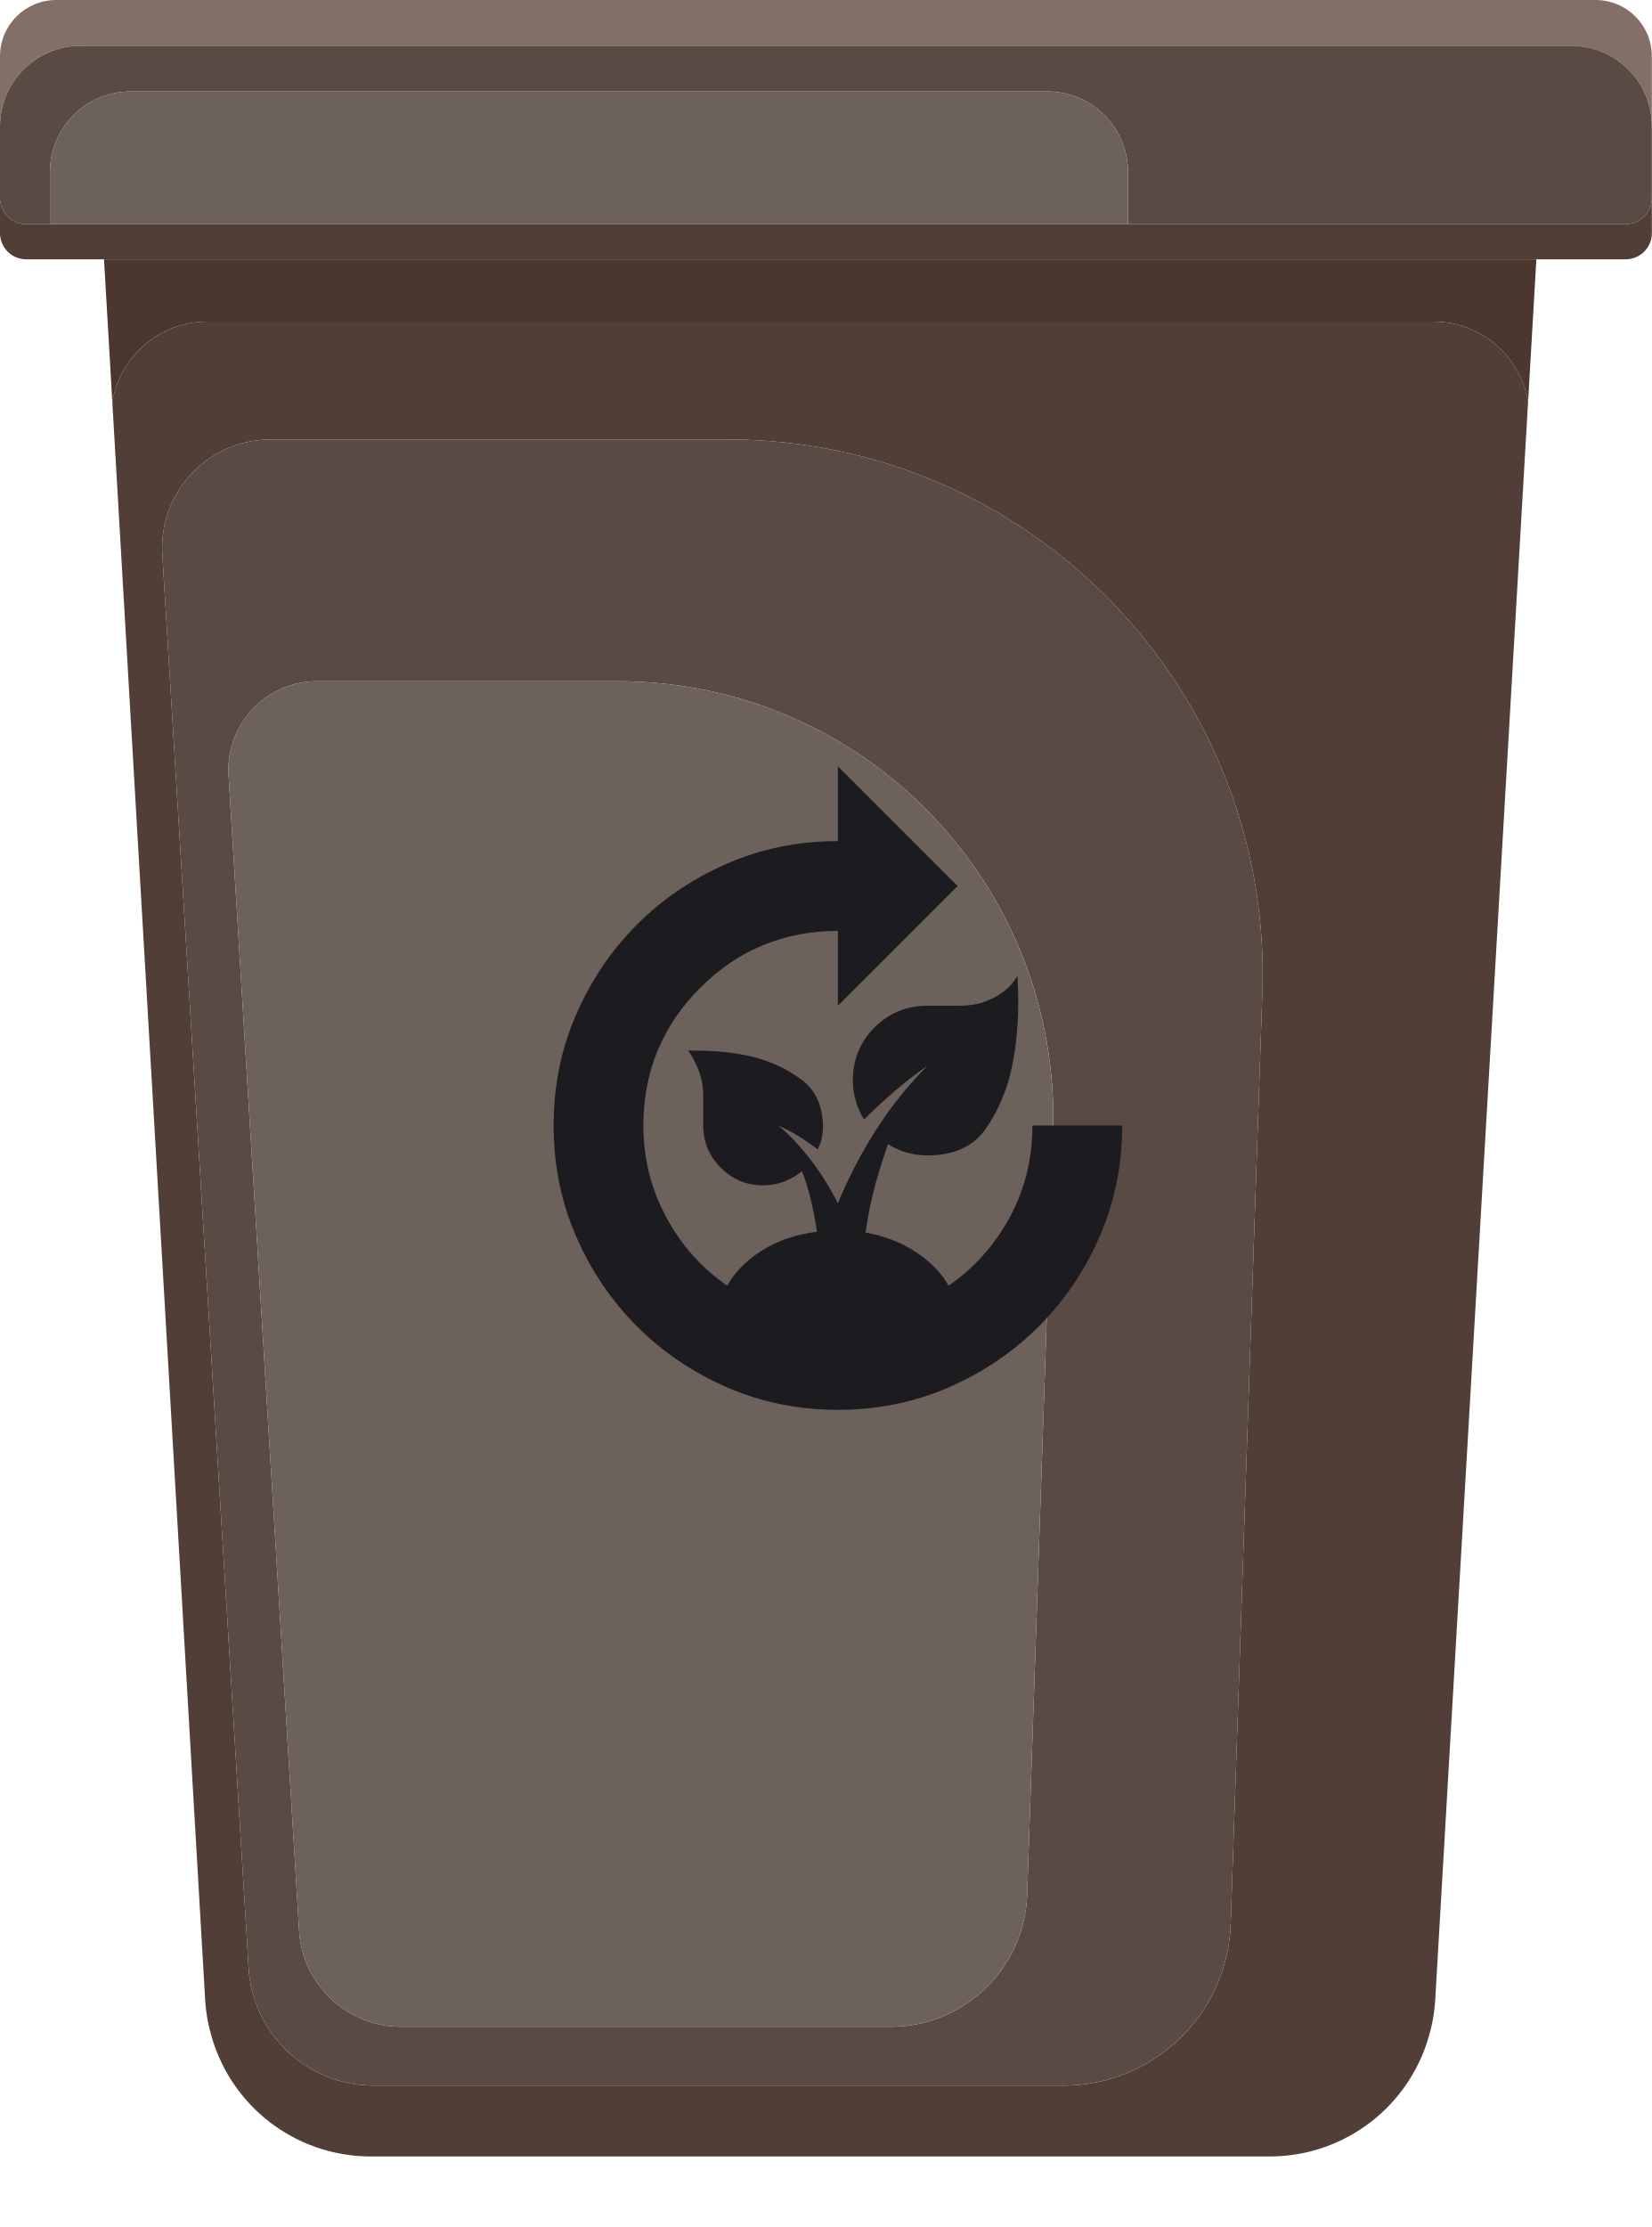
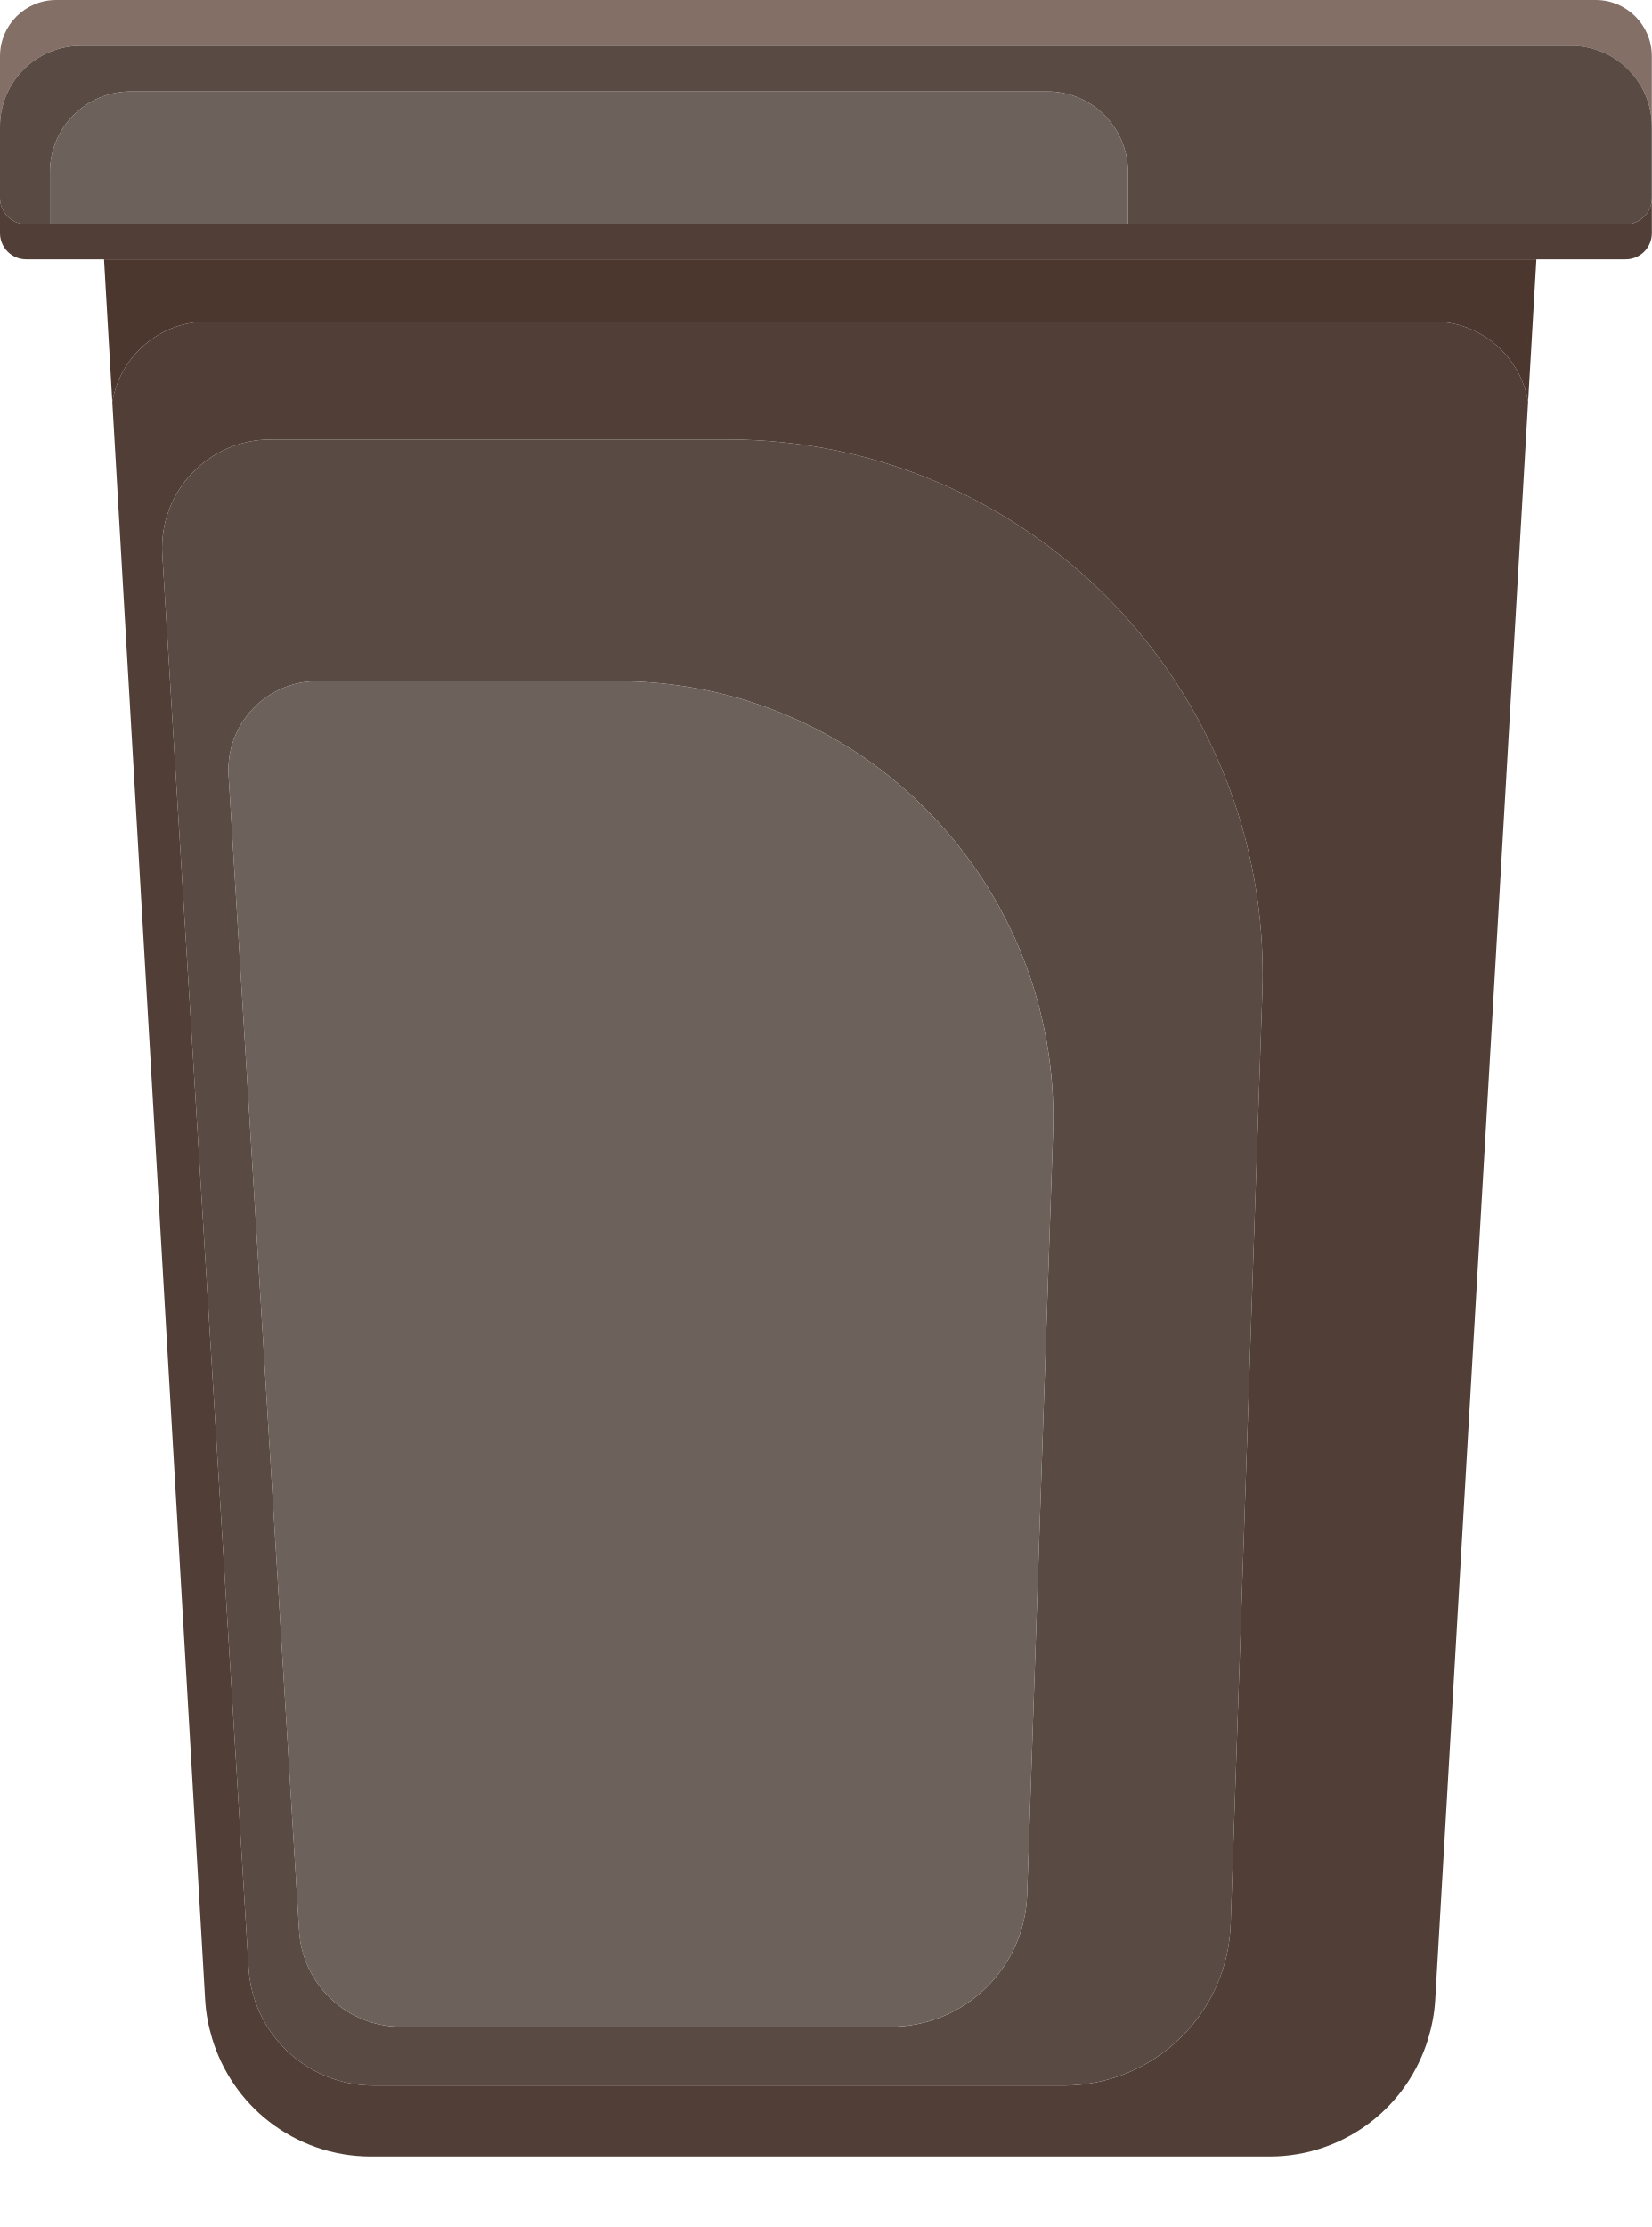
<svg xmlns="http://www.w3.org/2000/svg" width="69" height="93" viewBox="0 0 69 93" fill="none">
  <path d="M59.874 13.43H8.653C6.643 13.43 4.997 14.902 4.692 16.799L8.571 83.534C8.604 84.088 8.708 84.62 8.862 85.13C9.282 86.521 10.119 87.725 11.232 88.593C12.41 89.51 13.89 90.055 15.491 90.055H53.03C54.632 90.055 56.111 89.51 57.288 88.593C58.402 87.725 59.239 86.521 59.659 85.13C59.813 84.621 59.917 84.088 59.95 83.534L63.83 16.775C63.515 14.89 61.876 13.43 59.874 13.43ZM44.424 87.092H15.598C12.833 87.092 10.548 84.939 10.384 82.181L6.78 23.152C6.625 20.548 8.697 18.352 11.307 18.352H30.394C42.982 18.352 53.085 28.736 52.735 41.311L51.409 80.304C51.303 84.084 48.208 87.093 44.425 87.093L44.424 87.092Z" fill="#513F37" />
-   <path d="M35.407 10.829H4.345L4.418 12.092L4.602 15.25L4.692 16.799C4.997 14.902 6.641 13.43 8.653 13.43H59.874C61.876 13.43 63.516 14.89 63.83 16.775L63.919 15.25L64.102 12.092L64.176 10.829H35.407ZM63.923 15.091C63.926 14.574 63.796 14.086 63.566 13.659C63.797 14.086 63.926 14.574 63.923 15.091Z" fill="#4C372E" />
+   <path d="M35.407 10.829H4.345L4.418 12.092L4.602 15.251L4.692 16.799C4.997 14.902 6.641 13.43 8.653 13.43H59.874C61.876 13.43 63.516 14.89 63.83 16.775L63.919 15.251L64.102 12.092L64.176 10.829H35.407ZM63.923 15.091C63.926 14.574 63.796 14.086 63.566 13.659C63.797 14.086 63.926 14.574 63.923 15.091Z" fill="#4C372E" />
  <path d="M59.638 0H2.347C1.051 0 0 1.051 0 2.346V5.284C0 3.422 1.51 1.913 3.373 1.913H65.626C67.489 1.913 68.999 3.422 68.999 5.285V2.346C68.999 1.051 67.948 0 66.652 0H59.638H59.638Z" fill="#846F66" />
  <path d="M65.626 1.913H3.373C1.51 1.913 0 3.422 0 5.284V8.269C0 8.872 0.489 9.362 1.093 9.362H2.086V7.19C2.086 5.328 3.597 3.819 5.46 3.819H43.745C45.609 3.819 47.118 5.328 47.118 7.19V9.362H67.906C68.51 9.362 68.999 8.873 68.999 8.269V5.284C68.999 3.421 67.489 1.912 65.626 1.912V1.913Z" fill="#594A43" />
-   <path d="M47.118 9.362V7.19C47.118 5.328 45.608 3.819 43.745 3.819H5.459C3.596 3.819 2.086 5.328 2.086 7.19V9.362H47.119H47.118Z" fill="#6D615C" />
+   <path d="M47.118 9.361V7.19C47.118 5.327 45.608 3.819 43.745 3.819H5.459C3.596 3.819 2.086 5.328 2.086 7.19V9.361H47.119H47.118Z" fill="#6D615C" />
  <path d="M67.907 9.362H1.093C0.49 9.362 0 8.873 0 8.269V9.736C0 10.339 0.489 10.829 1.093 10.829H67.907C68.511 10.829 69 10.34 69 9.736V8.269C69 8.872 68.511 9.362 67.907 9.362Z" fill="#513F37" />
  <path d="M52.735 41.311C53.086 28.736 42.982 18.352 30.394 18.352H11.307C8.697 18.352 6.626 20.548 6.78 23.152L10.384 82.181C10.547 84.939 12.833 87.092 15.598 87.092H44.425C48.208 87.092 51.303 84.083 51.409 80.303L52.735 41.31V41.311ZM43.991 47.216L42.906 79.089C42.82 82.178 40.29 84.638 37.197 84.638H16.755C14.496 84.638 12.627 82.877 12.494 80.623L9.547 32.372C9.422 30.244 11.114 28.448 13.248 28.448H25.794C36.083 28.448 44.279 36.937 43.992 47.216H43.991Z" fill="#594A43" />
  <path d="M25.793 28.448H13.248C11.114 28.448 9.421 30.243 9.547 32.371L12.493 80.622C12.627 82.877 14.495 84.637 16.754 84.637H37.197C40.289 84.637 42.819 82.177 42.906 79.088L43.99 47.215C44.276 36.935 36.081 28.448 25.792 28.448H25.793Z" fill="#6D615C" />
-   <mask id="mask0_281_202328" style="mask-type:alpha" maskUnits="userSpaceOnUse" x="20" y="32" width="30" height="30">
-     <rect x="20" y="32" width="30" height="30" fill="#D9D9D9" />
-   </mask>
-   <g mask="url(#mask0_281_202328)">
-     <path d="M35 58.875C33.354 58.875 31.812 58.562 30.375 57.938C28.938 57.312 27.682 56.464 26.609 55.391C25.537 54.318 24.688 53.062 24.062 51.625C23.438 50.188 23.125 48.646 23.125 47C23.125 45.354 23.438 43.812 24.062 42.375C24.688 40.938 25.537 39.682 26.609 38.609C27.682 37.536 28.938 36.688 30.375 36.062C31.812 35.438 33.354 35.125 35 35.125V32L40 37L35 42V38.875C32.75 38.875 30.833 39.667 29.25 41.25C27.667 42.833 26.875 44.75 26.875 47C26.875 48.375 27.193 49.651 27.828 50.828C28.463 52.005 29.312 52.958 30.375 53.688C30.708 53.104 31.203 52.609 31.859 52.203C32.516 51.797 33.271 51.542 34.125 51.438C34.062 51 33.979 50.562 33.875 50.125C33.771 49.688 33.646 49.281 33.5 48.906C33.271 49.094 33.021 49.24 32.75 49.344C32.479 49.448 32.188 49.5 31.875 49.5C31.188 49.5 30.599 49.255 30.109 48.766C29.62 48.276 29.375 47.688 29.375 47V45.75C29.375 45.396 29.318 45.062 29.203 44.75C29.088 44.438 28.938 44.146 28.75 43.875C29.792 43.854 30.719 43.948 31.531 44.156C32.24 44.344 32.885 44.651 33.469 45.078C34.052 45.505 34.354 46.146 34.375 47C34.375 47.188 34.359 47.359 34.328 47.516C34.297 47.672 34.24 47.833 34.156 48C33.885 47.792 33.615 47.604 33.344 47.438C33.073 47.271 32.792 47.125 32.5 47C32.854 47.271 33.26 47.688 33.719 48.25C34.177 48.812 34.604 49.479 35 50.25C35.417 49.229 35.938 48.224 36.562 47.234C37.188 46.245 37.917 45.333 38.75 44.5C38.271 44.833 37.812 45.188 37.375 45.562C36.938 45.938 36.51 46.333 36.094 46.75C35.948 46.521 35.833 46.266 35.75 45.984C35.667 45.703 35.625 45.417 35.625 45.125C35.625 44.25 35.927 43.51 36.531 42.906C37.135 42.302 37.875 42 38.75 42H40C40.479 42 40.875 41.938 41.188 41.812C41.5 41.688 41.76 41.542 41.969 41.375C42.198 41.188 42.375 40.979 42.5 40.75C42.583 42.146 42.51 43.396 42.281 44.5C42.094 45.438 41.74 46.297 41.219 47.078C40.698 47.859 39.875 48.25 38.75 48.25C38.438 48.25 38.141 48.208 37.859 48.125C37.578 48.042 37.323 47.927 37.094 47.781C36.948 48.177 36.781 48.703 36.594 49.359C36.406 50.016 36.26 50.719 36.156 51.469C36.948 51.615 37.646 51.885 38.25 52.281C38.854 52.677 39.312 53.146 39.625 53.688C40.688 52.958 41.536 52.01 42.172 50.844C42.807 49.677 43.125 48.396 43.125 47H46.875C46.875 48.646 46.562 50.188 45.938 51.625C45.312 53.062 44.464 54.318 43.391 55.391C42.318 56.464 41.062 57.312 39.625 57.938C38.188 58.562 36.646 58.875 35 58.875Z" fill="#1C1B1F" />
-   </g>
</svg>
